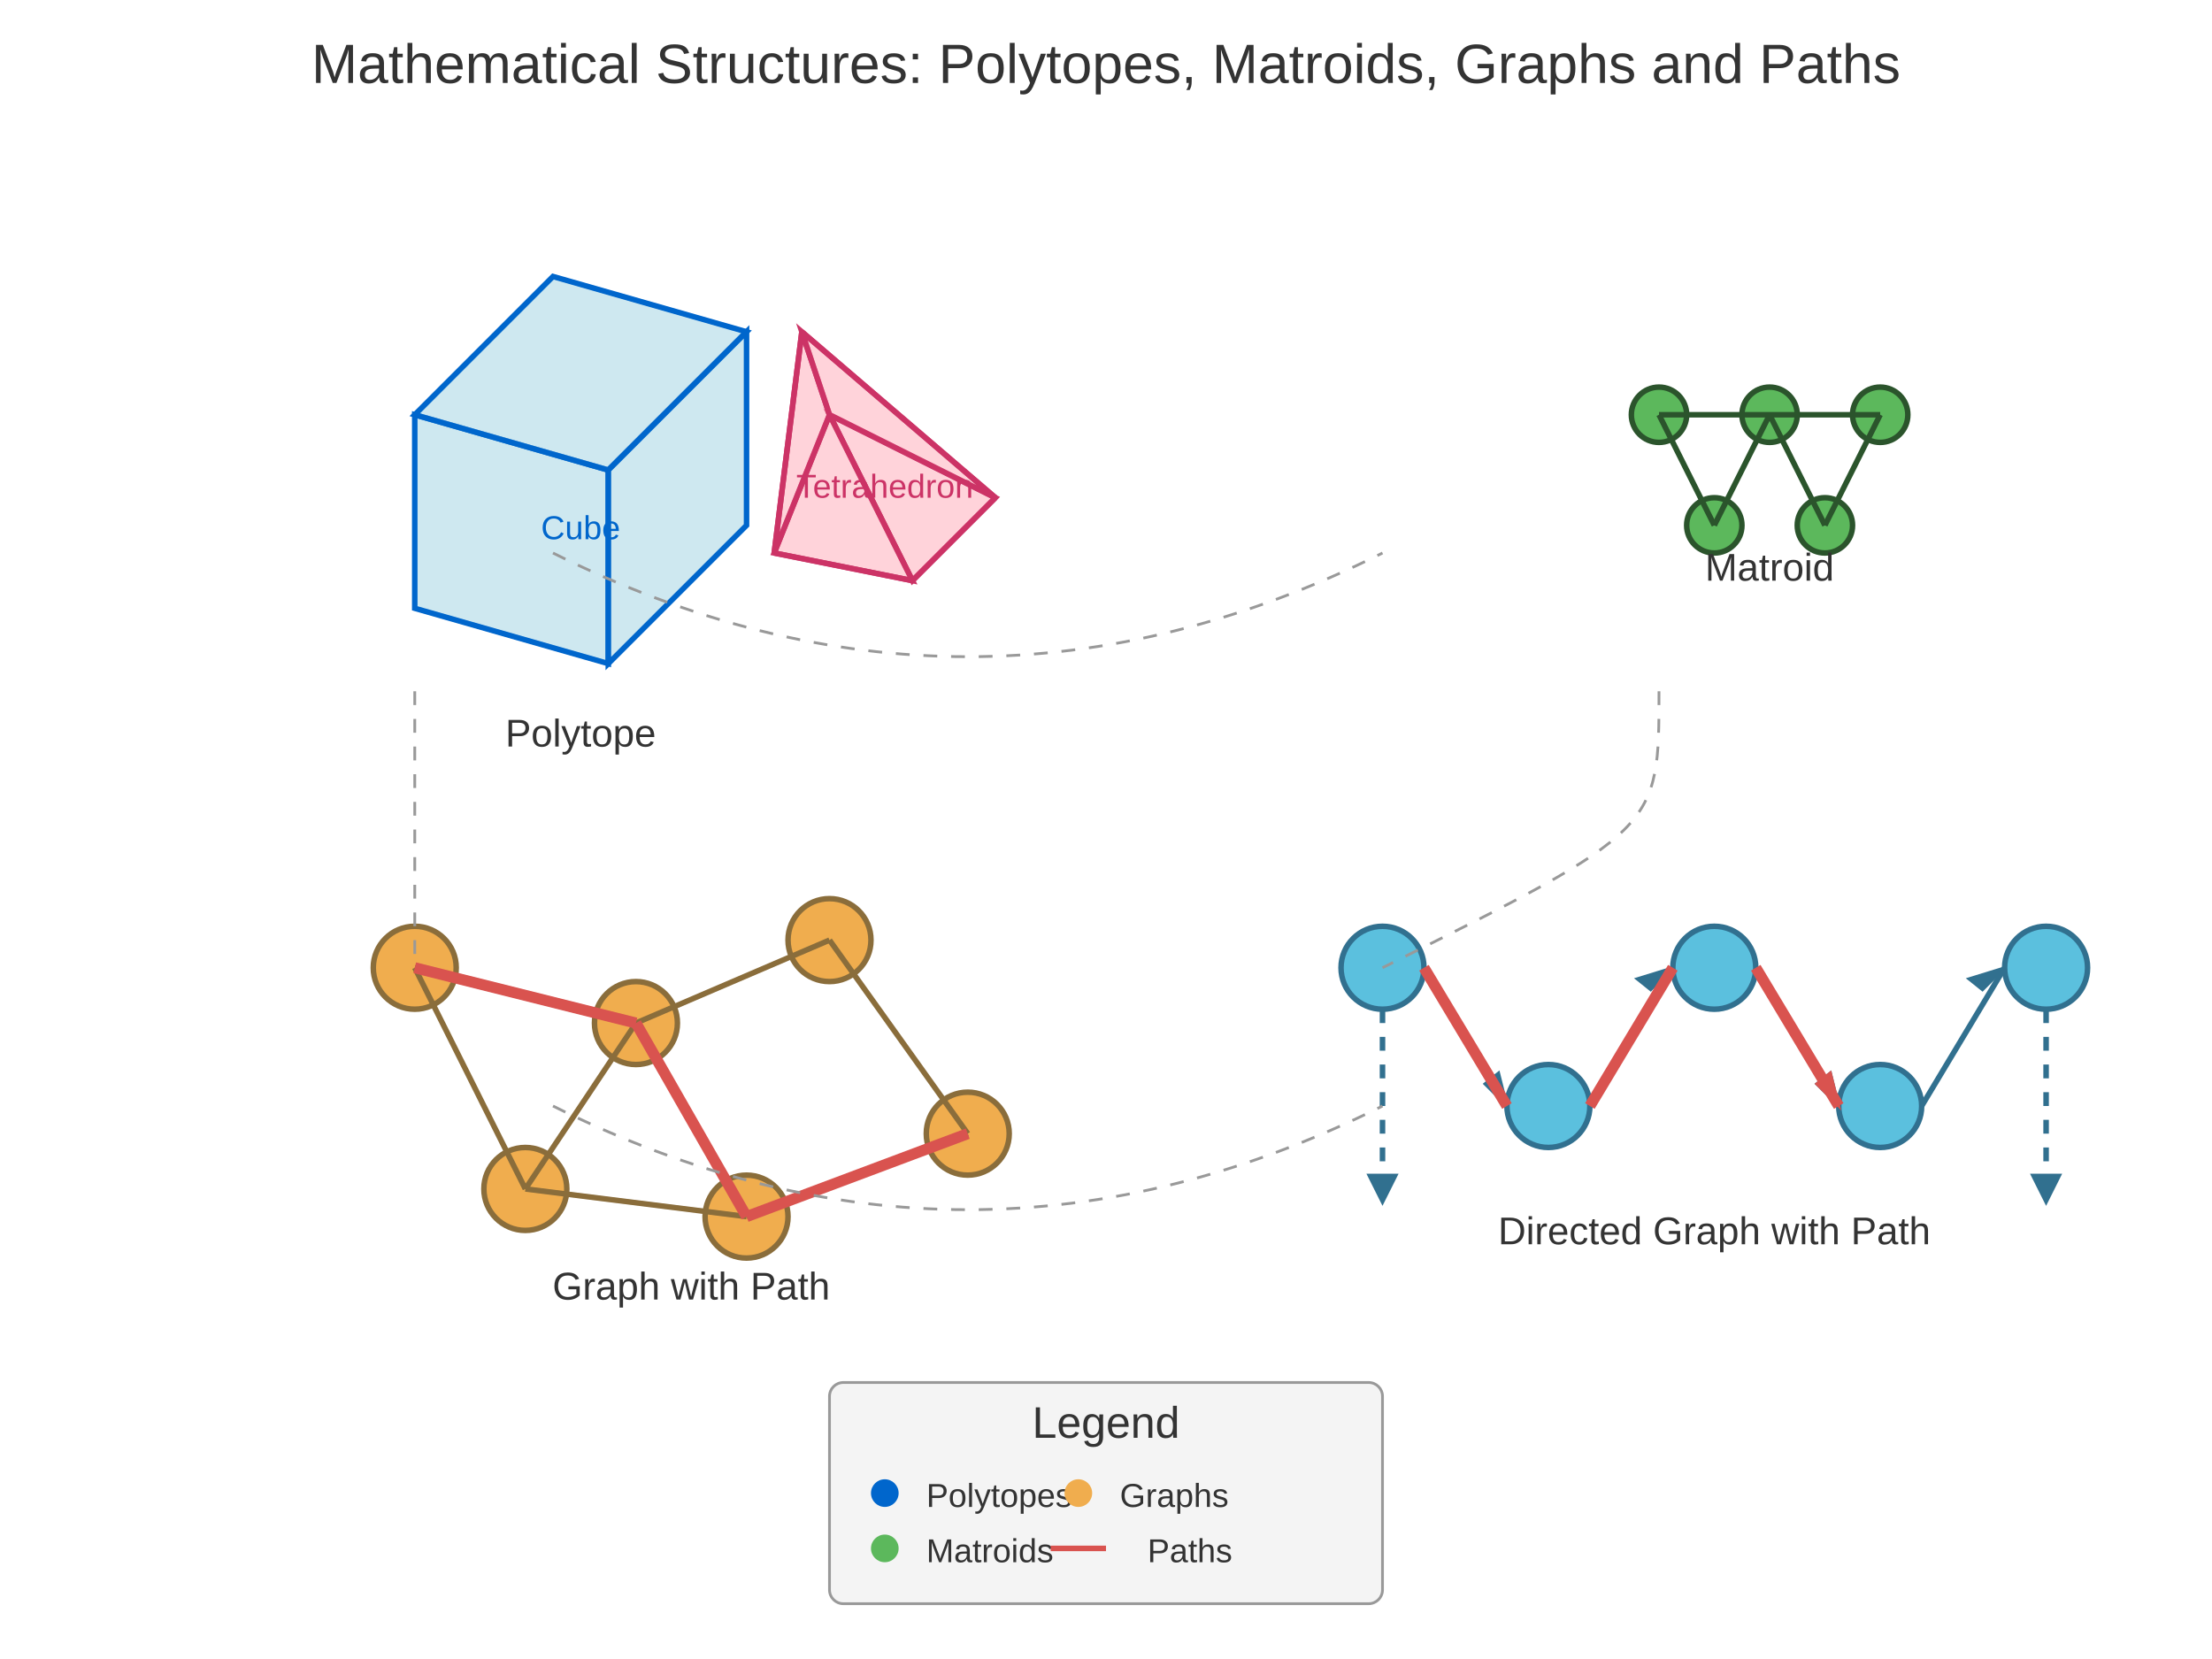
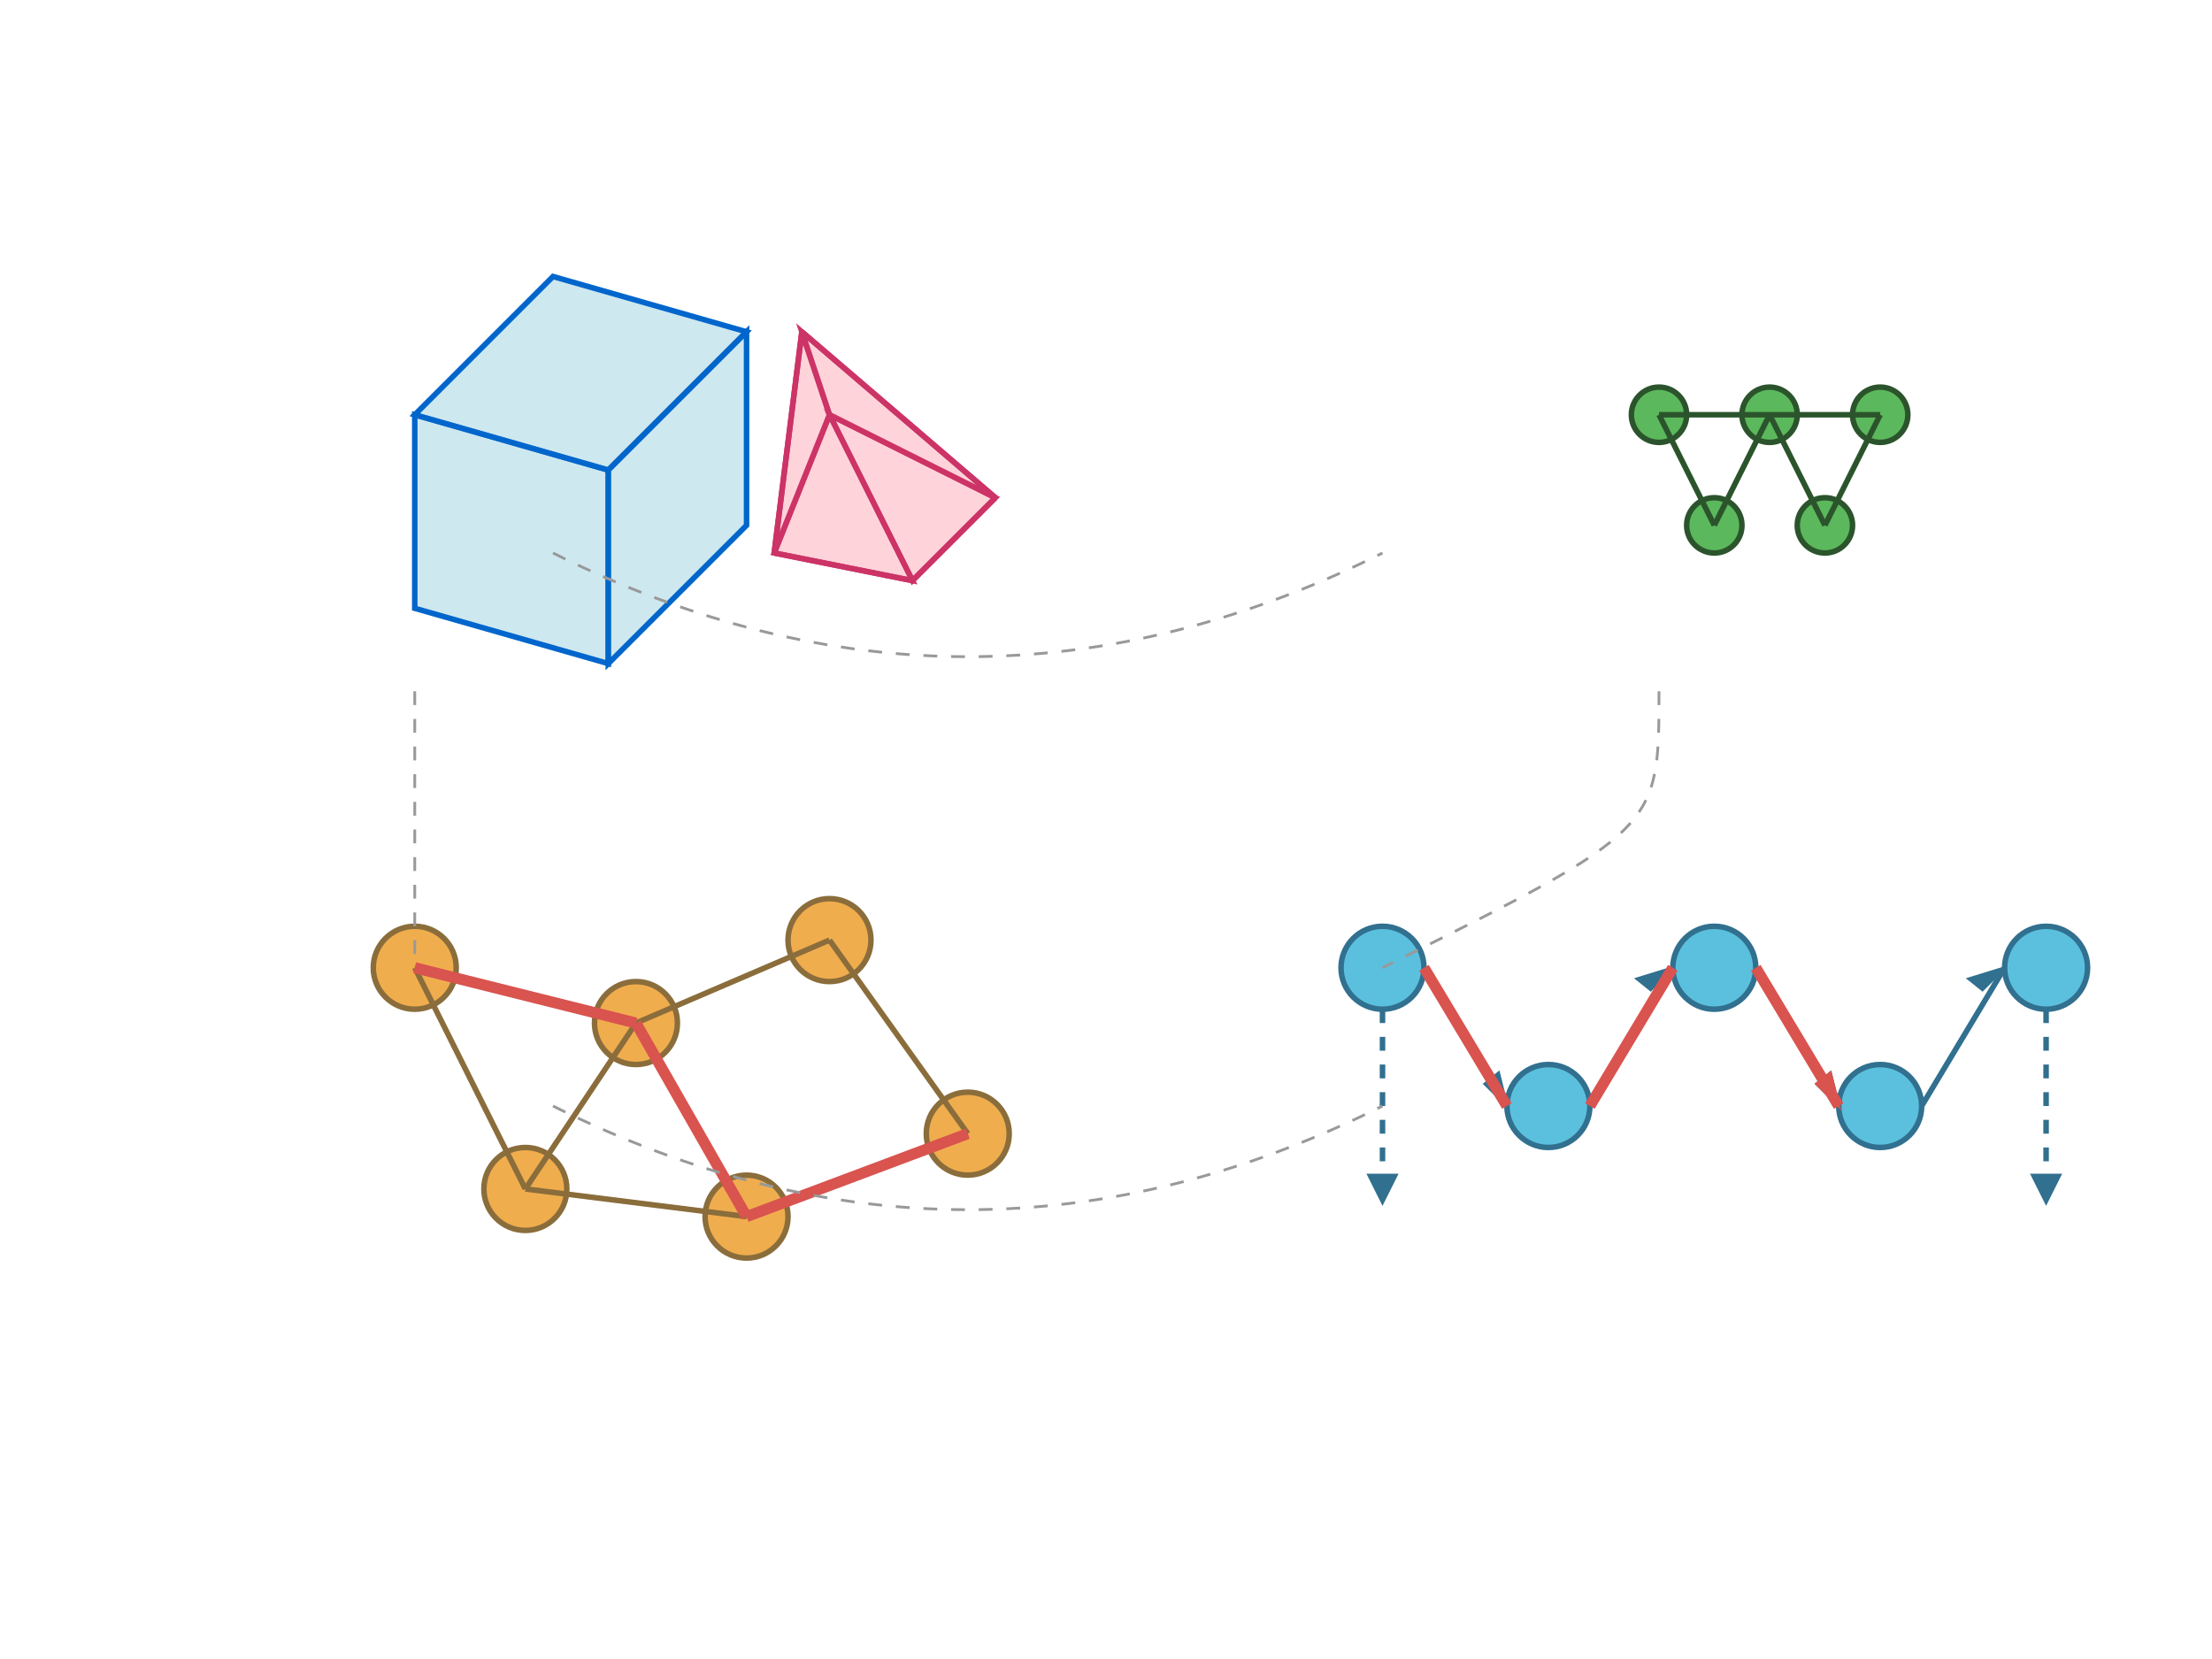
<svg xmlns="http://www.w3.org/2000/svg" viewBox="0 0 800 600">
-   <text x="400" y="30" font-family="Arial" font-size="20" text-anchor="middle" fill="#333">Mathematical Structures: Polytopes, Matroids, Graphs and Paths</text>
  <g transform="translate(150, 150)">
    <polygon points="0,0 70,20 70,90 0,70" fill="rgba(173, 216, 230, 0.6)" stroke="#0066cc" stroke-width="2" />
    <polygon points="0,0 50,-50 120,-30 70,20" fill="rgba(173, 216, 230, 0.6)" stroke="#0066cc" stroke-width="2" />
    <polygon points="70,20 120,-30 120,40 70,90" fill="rgba(173, 216, 230, 0.6)" stroke="#0066cc" stroke-width="2" />
-     <text x="60" y="45" font-family="Arial" font-size="12" text-anchor="middle" fill="#0066cc">Cube</text>
-     <text x="60" y="120" font-family="Arial" font-size="14" text-anchor="middle" fill="#333">Polytope</text>
  </g>
  <g transform="translate(300, 150)">
    <polygon points="0,0 60,30 30,60" fill="rgba(255, 182, 193, 0.6)" stroke="#cc3366" stroke-width="2" />
    <polygon points="0,0 30,60 -20,50" fill="rgba(255, 182, 193, 0.6)" stroke="#cc3366" stroke-width="2" />
    <polygon points="0,0 -20,50 -10,-30" fill="rgba(255, 182, 193, 0.6)" stroke="#cc3366" stroke-width="2" />
    <polygon points="0,0 -10,-30 60,30" fill="rgba(255, 182, 193, 0.6)" stroke="#cc3366" stroke-width="2" />
    <line x1="-20" y1="50" x2="30" y2="60" stroke="#cc3366" stroke-width="2" />
    <line x1="30" y1="60" x2="60" y2="30" stroke="#cc3366" stroke-width="2" />
    <line x1="-10" y1="-30" x2="-20" y2="50" stroke="#cc3366" stroke-width="2" />
    <line x1="-10" y1="-30" x2="60" y2="30" stroke="#cc3366" stroke-width="2" />
-     <text x="20" y="30" font-family="Arial" font-size="12" text-anchor="middle" fill="#cc3366">Tetrahedron</text>
  </g>
  <g transform="translate(600, 150)">
    <circle cx="0" cy="0" r="10" fill="#5cb85c" stroke="#2b542c" stroke-width="2" />
    <circle cx="40" cy="0" r="10" fill="#5cb85c" stroke="#2b542c" stroke-width="2" />
    <circle cx="80" cy="0" r="10" fill="#5cb85c" stroke="#2b542c" stroke-width="2" />
    <circle cx="20" cy="40" r="10" fill="#5cb85c" stroke="#2b542c" stroke-width="2" />
    <circle cx="60" cy="40" r="10" fill="#5cb85c" stroke="#2b542c" stroke-width="2" />
    <line x1="0" y1="0" x2="40" y2="0" stroke="#2b542c" stroke-width="2" />
    <line x1="40" y1="0" x2="80" y2="0" stroke="#2b542c" stroke-width="2" />
    <line x1="0" y1="0" x2="20" y2="40" stroke="#2b542c" stroke-width="2" />
    <line x1="40" y1="0" x2="20" y2="40" stroke="#2b542c" stroke-width="2" />
    <line x1="40" y1="0" x2="60" y2="40" stroke="#2b542c" stroke-width="2" />
    <line x1="80" y1="0" x2="60" y2="40" stroke="#2b542c" stroke-width="2" />
-     <text x="40" y="60" font-family="Arial" font-size="14" text-anchor="middle" fill="#333">Matroid</text>
  </g>
  <g transform="translate(150, 350)">
    <circle cx="0" cy="0" r="15" fill="#f0ad4e" stroke="#8a6d3b" stroke-width="2" />
    <circle cx="80" cy="20" r="15" fill="#f0ad4e" stroke="#8a6d3b" stroke-width="2" />
    <circle cx="150" cy="-10" r="15" fill="#f0ad4e" stroke="#8a6d3b" stroke-width="2" />
    <circle cx="40" cy="80" r="15" fill="#f0ad4e" stroke="#8a6d3b" stroke-width="2" />
    <circle cx="120" cy="90" r="15" fill="#f0ad4e" stroke="#8a6d3b" stroke-width="2" />
    <circle cx="200" cy="60" r="15" fill="#f0ad4e" stroke="#8a6d3b" stroke-width="2" />
    <line x1="0" y1="0" x2="80" y2="20" stroke="#8a6d3b" stroke-width="2" />
    <line x1="80" y1="20" x2="150" y2="-10" stroke="#8a6d3b" stroke-width="2" />
    <line x1="0" y1="0" x2="40" y2="80" stroke="#8a6d3b" stroke-width="2" />
    <line x1="40" y1="80" x2="120" y2="90" stroke="#8a6d3b" stroke-width="2" />
    <line x1="80" y1="20" x2="40" y2="80" stroke="#8a6d3b" stroke-width="2" />
    <line x1="80" y1="20" x2="120" y2="90" stroke="#8a6d3b" stroke-width="2" />
    <line x1="150" y1="-10" x2="200" y2="60" stroke="#8a6d3b" stroke-width="2" />
    <line x1="120" y1="90" x2="200" y2="60" stroke="#8a6d3b" stroke-width="2" />
    <line x1="0" y1="0" x2="80" y2="20" stroke="#d9534f" stroke-width="4" />
    <line x1="80" y1="20" x2="120" y2="90" stroke="#d9534f" stroke-width="4" />
    <line x1="120" y1="90" x2="200" y2="60" stroke="#d9534f" stroke-width="4" />
-     <text x="100" y="120" font-family="Arial" font-size="14" text-anchor="middle" fill="#333">Graph with Path</text>
  </g>
  <g transform="translate(500, 350)">
    <circle cx="0" cy="0" r="15" fill="#5bc0de" stroke="#31708f" stroke-width="2" />
    <circle cx="60" cy="50" r="15" fill="#5bc0de" stroke="#31708f" stroke-width="2" />
    <circle cx="120" cy="0" r="15" fill="#5bc0de" stroke="#31708f" stroke-width="2" />
    <circle cx="180" cy="50" r="15" fill="#5bc0de" stroke="#31708f" stroke-width="2" />
    <circle cx="240" cy="0" r="15" fill="#5bc0de" stroke="#31708f" stroke-width="2" />
    <line x1="15" y1="0" x2="45" y2="50" stroke="#31708f" stroke-width="2" />
    <polygon points="45,50 37,42 42,38" fill="#31708f" stroke="#31708f" stroke-width="1" />
    <line x1="75" y1="50" x2="105" y2="0" stroke="#31708f" stroke-width="2" />
    <polygon points="105,0 97,8 92,4" fill="#31708f" stroke="#31708f" stroke-width="1" />
    <line x1="135" y1="0" x2="165" y2="50" stroke="#31708f" stroke-width="2" />
    <polygon points="165,50 157,42 162,38" fill="#31708f" stroke="#31708f" stroke-width="1" />
    <line x1="195" y1="50" x2="225" y2="0" stroke="#31708f" stroke-width="2" />
    <polygon points="225,0 217,8 212,4" fill="#31708f" stroke="#31708f" stroke-width="1" />
    <line x1="0" y1="15" x2="0" y2="85" stroke="#31708f" stroke-width="2" stroke-dasharray="5,5" />
    <polygon points="0,85 -5,75 5,75" fill="#31708f" stroke="#31708f" stroke-width="1" />
    <line x1="240" y1="15" x2="240" y2="85" stroke="#31708f" stroke-width="2" stroke-dasharray="5,5" />
    <polygon points="240,85 235,75 245,75" fill="#31708f" stroke="#31708f" stroke-width="1" />
    <line x1="15" y1="0" x2="45" y2="50" stroke="#d9534f" stroke-width="4" />
    <line x1="75" y1="50" x2="105" y2="0" stroke="#d9534f" stroke-width="4" />
    <line x1="135" y1="0" x2="165" y2="50" stroke="#d9534f" stroke-width="4" />
    <polygon points="165,50 157,42 162,38" fill="#d9534f" stroke="#d9534f" stroke-width="1" />
-     <text x="120" y="100" font-family="Arial" font-size="14" text-anchor="middle" fill="#333">Directed Graph with Path</text>
  </g>
  <path d="M200,200 C300,250 400,250 500,200" stroke="#999" stroke-width="1" stroke-dasharray="5,5" fill="none" />
  <path d="M200,400 C300,450 400,450 500,400" stroke="#999" stroke-width="1" stroke-dasharray="5,5" fill="none" />
  <path d="M150,250 C150,300 150,300 150,350" stroke="#999" stroke-width="1" stroke-dasharray="5,5" fill="none" />
  <path d="M600,250 C600,300 600,300 500,350" stroke="#999" stroke-width="1" stroke-dasharray="5,5" fill="none" />
-   <rect x="300" y="500" width="200" height="80" fill="rgba(240, 240, 240, 0.7)" stroke="#999" stroke-width="1" rx="5" ry="5" />
-   <text x="400" y="520" font-family="Arial" font-size="16" text-anchor="middle" fill="#333">Legend</text>
-   <circle cx="320" cy="540" r="5" fill="#0066cc" />
-   <text x="335" y="545" font-family="Arial" font-size="12" fill="#333">Polytopes</text>
-   <circle cx="320" cy="560" r="5" fill="#5cb85c" />
-   <text x="335" y="565" font-family="Arial" font-size="12" fill="#333">Matroids</text>
-   <circle cx="390" cy="540" r="5" fill="#f0ad4e" />
-   <text x="405" y="545" font-family="Arial" font-size="12" fill="#333">Graphs</text>
-   <line x1="380" y1="560" x2="400" y2="560" stroke="#d9534f" stroke-width="2" />
-   <text x="415" y="565" font-family="Arial" font-size="12" fill="#333">Paths</text>
</svg>
